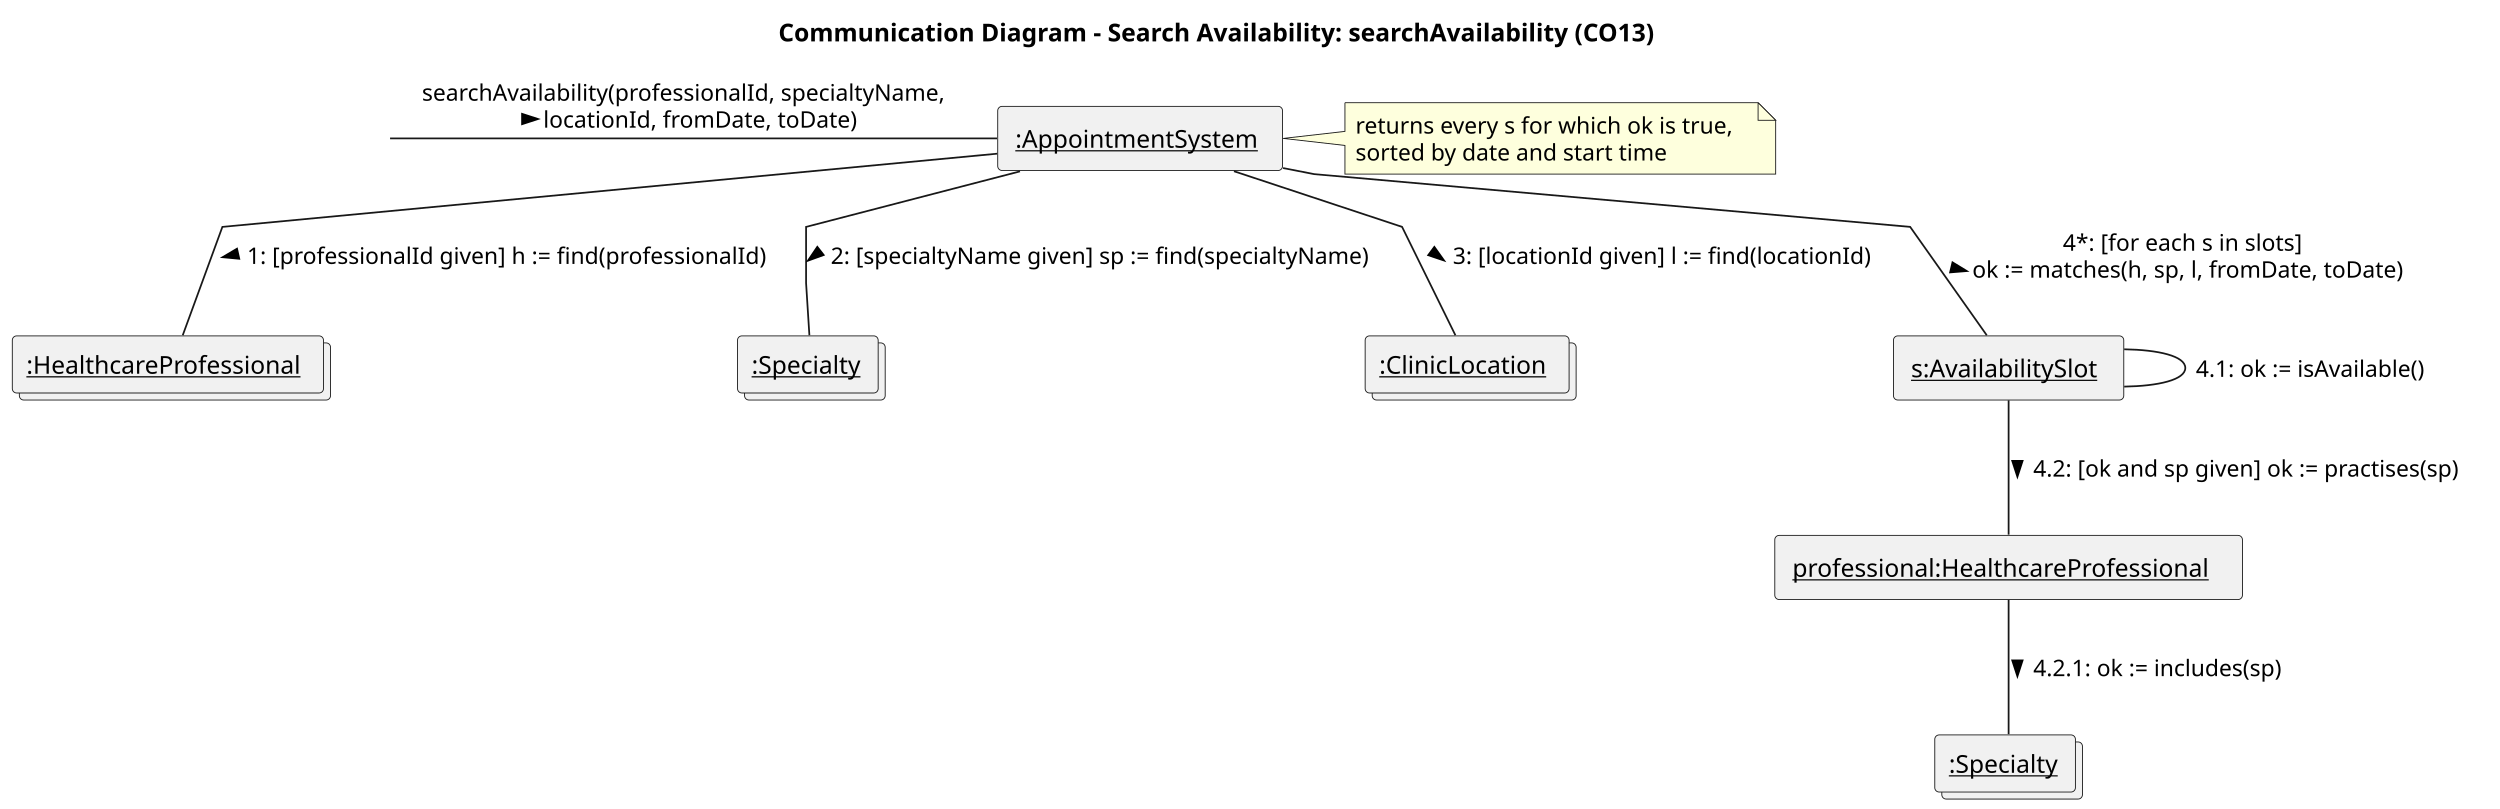
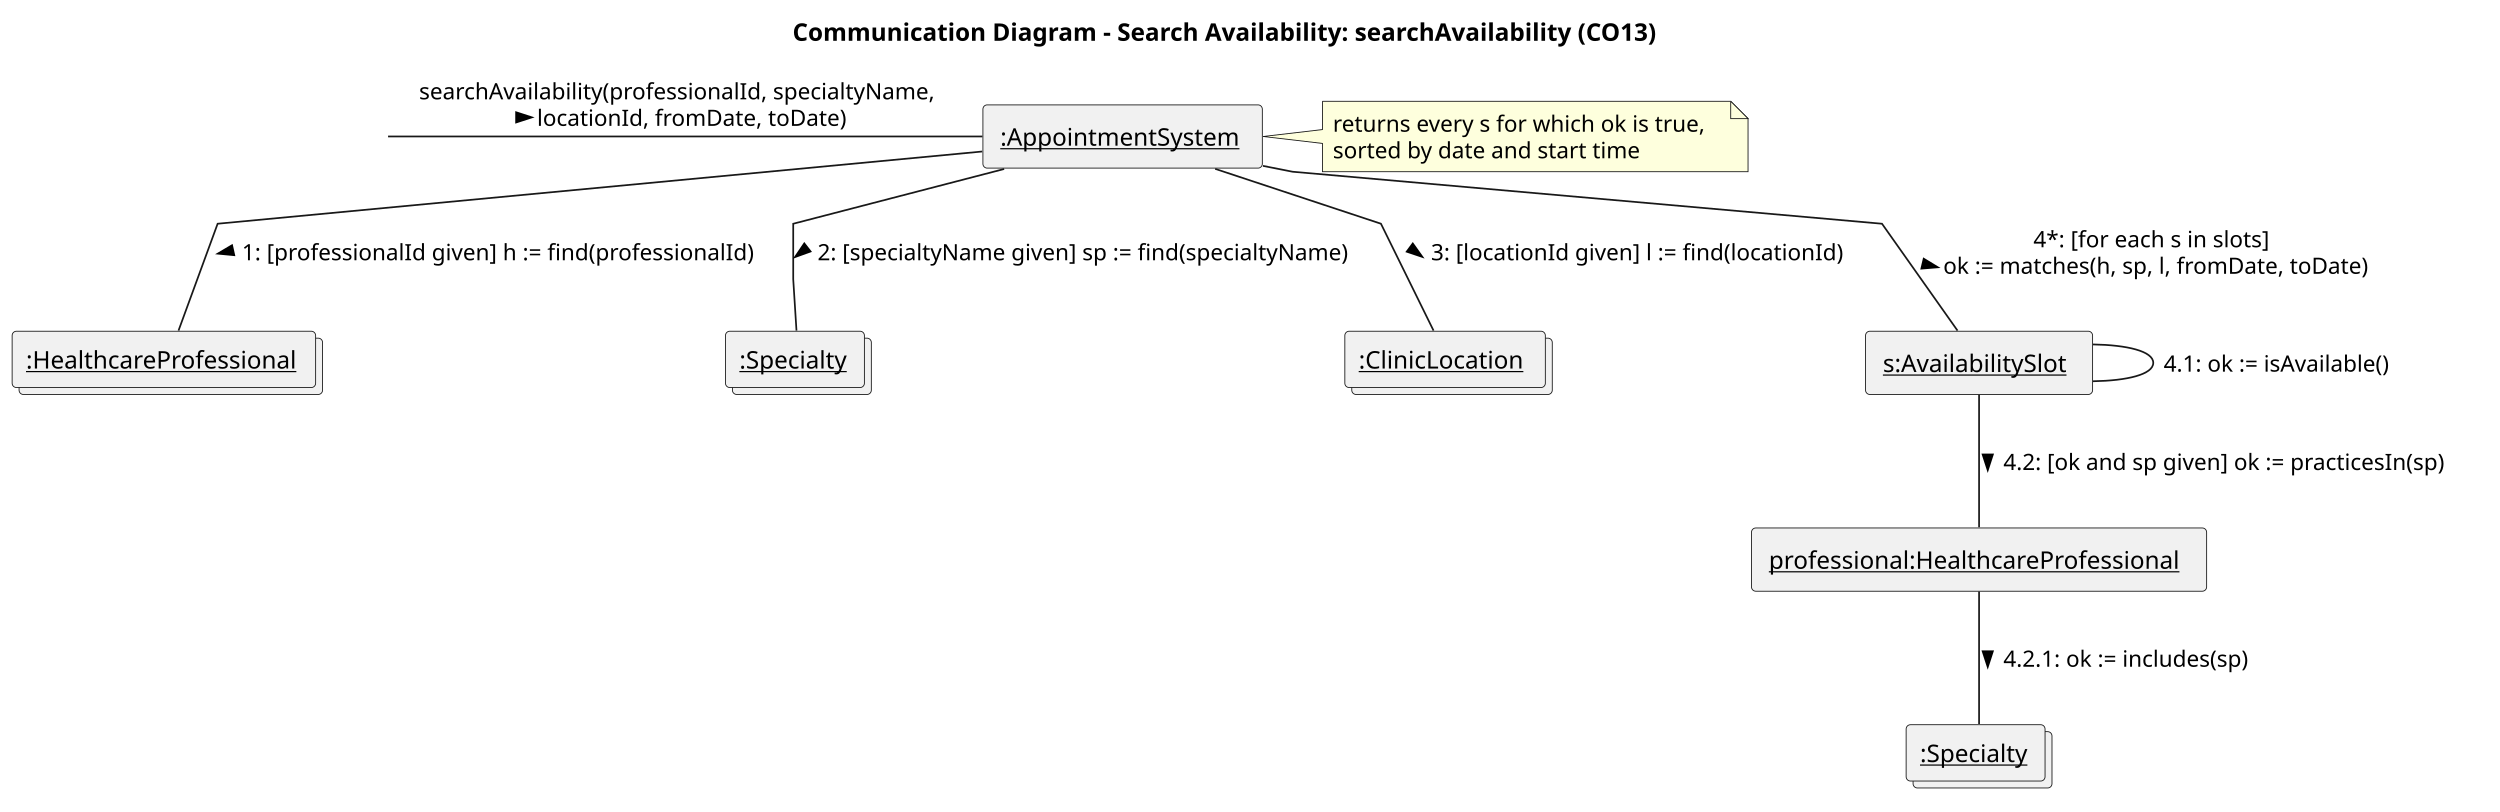
- <svg xmlns="http://www.w3.org/2000/svg" contentStyleType="text/css" height="460px" preserveAspectRatio="none" style="width:1422px;height:460px;background:#FFFFFF;" version="1.1" viewBox="0 0 1422 460" width="1422px" zoomAndPan="magnify">
+ <svg xmlns="http://www.w3.org/2000/svg" version="1.1" data-diagram-type="DESCRIPTION" style="width:1442px;height:468px;background:#FFFFFF;" width="1442px" height="468px" viewBox="0 0 1442 468" zoomAndPan="magnify" preserveAspectRatio="none" contentStyleType="text/css">
  <defs />
-   <g>
-     <text fill="#000000" font-family="sans-serif" font-size="14" font-weight="bold" lengthAdjust="spacing" textLength="523" x="442.75" y="23.535">Communication Diagram - Search Availability: searchAvailability (CO13)</text>
-     <g id="elem_ctrl">
-       <rect fill="#F1F1F1" height="36.488" rx="2.5" ry="2.5" style="stroke:#181818;stroke-width:0.5;" width="162" x="567.5" y="60.49" />
-       <text fill="#000000" font-family="sans-serif" font-size="14" lengthAdjust="spacing" text-decoration="underline" textLength="142" x="577.5" y="84.026">:AppointmentSystem</text>
+   <g font-family="sans-serif" lengthAdjust="spacing">
+     <g class="title" data-source-line="1">
+       <text x="457.143" y="23.535" fill="#000" font-size="14" textLength="521.479" font-weight="700">Communication Diagram - Search Availability: searchAvailability (CO13)</text>
    </g>
-     <g id="elem_professionals">
-       <rect fill="#F1F1F1" height="32.488" rx="2.5" ry="2.5" style="stroke:#181818;stroke-width:0.5;" width="177" x="11" y="195.05" />
-       <rect fill="#F1F1F1" height="32.488" rx="2.5" ry="2.5" style="stroke:#181818;stroke-width:0.5;" width="177" x="7" y="191.05" />
-       <text fill="#000000" font-family="sans-serif" font-size="14" lengthAdjust="spacing" text-decoration="underline" textLength="161" x="15" y="212.586">:HealthcareProfessional</text>
+     <g class="entity" data-qualified-name="ctrl" id="ent0002" data-source-line="5">
+       <rect x="566.94" y="60.49" width="161.176" height="36.488" fill="#F1F1F1" style="stroke:#181818;stroke-width:0.5;" rx="2.5" ry="2.5" />
+       <text x="576.94" y="84.026" fill="#000" font-size="14" textLength="141.176" text-decoration="underline">:AppointmentSystem</text>
    </g>
-     <g id="elem_specialties">
-       <rect fill="#F1F1F1" height="32.488" rx="2.5" ry="2.5" style="stroke:#181818;stroke-width:0.5;" width="80" x="423.5" y="195.05" />
-       <rect fill="#F1F1F1" height="32.488" rx="2.5" ry="2.5" style="stroke:#181818;stroke-width:0.5;" width="80" x="419.5" y="191.05" />
-       <text fill="#000000" font-family="sans-serif" font-size="14" lengthAdjust="spacing" text-decoration="underline" textLength="64" x="427.5" y="212.586">:Specialty</text>
+     <g class="entity" data-qualified-name="professionals" id="ent0003" data-source-line="6">
+       <rect x="11" y="195.05" width="175.052" height="32.488" fill="#F1F1F1" style="stroke:#181818;stroke-width:0.5;" rx="2.5" ry="2.5" />
+       <rect x="7" y="191.05" width="175.052" height="32.488" fill="#F1F1F1" style="stroke:#181818;stroke-width:0.5;" rx="2.5" ry="2.5" />
+       <text x="15" y="212.586" fill="#000" font-size="14" textLength="159.052" text-decoration="underline">:HealthcareProfessional</text>
    </g>
-     <g id="elem_locations">
-       <rect fill="#F1F1F1" height="32.488" rx="2.5" ry="2.5" style="stroke:#181818;stroke-width:0.5;" width="116" x="780.5" y="195.05" />
-       <rect fill="#F1F1F1" height="32.488" rx="2.5" ry="2.5" style="stroke:#181818;stroke-width:0.5;" width="116" x="776.5" y="191.05" />
-       <text fill="#000000" font-family="sans-serif" font-size="14" lengthAdjust="spacing" text-decoration="underline" textLength="100" x="784.5" y="212.586">:ClinicLocation</text>
+     <g class="entity" data-qualified-name="specialties" id="ent0004" data-source-line="7">
+       <rect x="422.46" y="195.05" width="80.128" height="32.488" fill="#F1F1F1" style="stroke:#181818;stroke-width:0.5;" rx="2.5" ry="2.5" />
+       <rect x="418.46" y="191.05" width="80.128" height="32.488" fill="#F1F1F1" style="stroke:#181818;stroke-width:0.5;" rx="2.5" ry="2.5" />
+       <text x="426.46" y="212.586" fill="#000" font-size="14" textLength="64.128" text-decoration="underline">:Specialty</text>
    </g>
-     <g id="elem_s">
-       <rect fill="#F1F1F1" height="36.488" rx="2.5" ry="2.5" style="stroke:#181818;stroke-width:0.5;" width="131" x="1077" y="191.05" />
-       <text fill="#000000" font-family="sans-serif" font-size="14" lengthAdjust="spacing" text-decoration="underline" textLength="111" x="1087" y="214.586">s:AvailabilitySlot</text>
+     <g class="entity" data-qualified-name="locations" id="ent0005" data-source-line="8">
+       <rect x="779.7" y="195.05" width="115.654" height="32.488" fill="#F1F1F1" style="stroke:#181818;stroke-width:0.5;" rx="2.5" ry="2.5" />
+       <rect x="775.7" y="191.05" width="115.654" height="32.488" fill="#F1F1F1" style="stroke:#181818;stroke-width:0.5;" rx="2.5" ry="2.5" />
+       <text x="783.7" y="212.586" fill="#000" font-size="14" textLength="99.654" text-decoration="underline">:ClinicLocation</text>
    </g>
-     <g id="elem_hp">
-       <rect fill="#F1F1F1" height="36.488" rx="2.5" ry="2.5" style="stroke:#181818;stroke-width:0.5;" width="266" x="1009.5" y="304.531" />
-       <text fill="#000000" font-family="sans-serif" font-size="14" lengthAdjust="spacing" text-decoration="underline" textLength="246" x="1019.5" y="328.066">professional:HealthcareProfessional</text>
+     <g class="entity" data-qualified-name="s" id="ent0006" data-source-line="9">
+       <rect x="1076.05" y="191.05" width="130.954" height="36.488" fill="#F1F1F1" style="stroke:#181818;stroke-width:0.5;" rx="2.5" ry="2.5" />
+       <text x="1086.05" y="214.586" fill="#000" font-size="14" textLength="110.954" text-decoration="underline">s:AvailabilitySlot</text>
    </g>
-     <g id="elem_hpSpecialties">
-       <rect fill="#F1F1F1" height="32.488" rx="2.5" ry="2.5" style="stroke:#181818;stroke-width:0.5;" width="80" x="1104.5" y="422.021" />
-       <rect fill="#F1F1F1" height="32.488" rx="2.5" ry="2.5" style="stroke:#181818;stroke-width:0.5;" width="80" x="1100.5" y="418.021" />
-       <text fill="#000000" font-family="sans-serif" font-size="14" lengthAdjust="spacing" text-decoration="underline" textLength="64" x="1108.5" y="439.556">:Specialty</text>
+     <g class="entity" data-qualified-name="hp" id="ent0007" data-source-line="10">
+       <rect x="1010.26" y="304.53" width="262.525" height="36.488" fill="#F1F1F1" style="stroke:#181818;stroke-width:0.5;" rx="2.5" ry="2.5" />
+       <text x="1020.26" y="328.066" fill="#000" font-size="14" textLength="242.525" text-decoration="underline">professional:HealthcareProfessional</text>
    </g>
-     <g id="elem_GMN18">
-       <path d="M765,58.42 L765,74.731 L729.83,78.731 L765,82.731 L765,99.042 A0,0 0 0 0 765,99.042 L1010,99.042 A0,0 0 0 0 1010,99.042 L1010,68.421 L1000,58.42 L765,58.42 A0,0 0 0 0 765,58.42 " fill="#FEFFDD" style="stroke:#181818;stroke-width:0.5;" />
-       <path d="M1000,58.42 L1000,68.421 L1010,68.421 L1000,58.42 " fill="#FEFFDD" style="stroke:#181818;stroke-width:0.5;" />
-       <text fill="#000000" font-family="sans-serif" font-size="13" lengthAdjust="spacing" textLength="224" x="771" y="75.989">returns every s for which ok is true,</text>
-       <text fill="#000000" font-family="sans-serif" font-size="13" lengthAdjust="spacing" textLength="182" x="771" y="91.299">sorted by date and start time</text>
+     <g class="entity" data-qualified-name="hpSpecialties" id="ent0008" data-source-line="11">
+       <rect x="1103.46" y="422.02" width="80.128" height="32.488" fill="#F1F1F1" style="stroke:#181818;stroke-width:0.5;" rx="2.5" ry="2.5" />
+       <rect x="1099.46" y="418.02" width="80.128" height="32.488" fill="#F1F1F1" style="stroke:#181818;stroke-width:0.5;" rx="2.5" ry="2.5" />
+       <text x="1107.46" y="439.556" fill="#000" font-size="14" textLength="64.128" text-decoration="underline">:Specialty</text>
    </g>
-     <g id="link_start_ctrl">
-       <path d="M221.87,78.731 C267.95,78.731 456.7,78.731 567.1,78.731 " fill="none" id="start-ctrl" style="stroke:#181818;stroke-width:1.0;" />
-       <text fill="#000000" font-family="sans-serif" font-size="13" lengthAdjust="spacing" textLength="309" x="240" y="57.299">searchAvailability(professionalId, specialtyName,</text>
-       <polygon fill="#000000" points="306,67.696,296.955,64.757,296.955,70.635,306,67.696" style="stroke:#000000;stroke-width:1.0;" />
-       <text fill="#000000" font-family="sans-serif" font-size="13" lengthAdjust="spacing" textLength="184" x="309" y="72.609">locationId, fromDate, toDate)</text>
+     <g class="entity" data-qualified-name="GMN17" id="ent0018" data-source-line="24">
+       <path d="M762.79,58.42 L762.79,74.73 L728.52,78.73 L762.79,82.73 L762.79,99.042 A0,0 0 0 0 762.79,99.042 L1008.269,99.042 A0,0 0 0 0 1008.269,99.042 L1008.269,68.42 L998.269,58.42 L762.79,58.42 A0,0 0 0 0 762.79,58.42" style="stroke:#181818;stroke-width:0.5;" fill="#FEFFDD" />
+       <path d="M998.269,58.42 L998.269,68.42 L1008.269,68.42 L998.269,58.42" style="stroke:#181818;stroke-width:0.5;" fill="#FEFFDD" />
+       <text x="768.79" y="75.989" fill="#000" font-size="13" textLength="224.479">returns every s for which ok is true,</text>
+       <text x="768.79" y="91.299" fill="#000" font-size="13" textLength="183.504">sorted by date and start time</text>
    </g>
-     <g id="link_ctrl_professionals">
-       <path d="M567.22,87.41 C420.51,101.27 126.5,129.05 126.5,129.05 C126.5,129.05 112.48,167.361 103.94,190.701 " fill="none" id="ctrl-professionals" style="stroke:#181818;stroke-width:1.0;" />
-       <polygon fill="#000000" points="126.62,146.294,136.088,147.194,134.809,141.457,126.62,146.294" style="stroke:#000000;stroke-width:1.0;" />
-       <text fill="#000000" font-family="sans-serif" font-size="13" lengthAdjust="spacing" textLength="309" x="140.5" y="150.119">1: [professionalId given] h := find(professionalId)</text>
+     <g class="link" data-entity-1="ent0001" data-entity-2="ent0002" id="lnk9" data-source-line="13" data-link-type="association">
+       <path d="M223.83,78.73 C269.59,78.73 457.04,78.73 566.68,78.73" style="stroke:#181818;stroke-width:1;" fill="none" id="start-ctrl" />
+       <text x="241.73" y="57.299" fill="#000" font-size="13" textLength="307.004">searchAvailability(professionalId, specialtyName,</text>
+       <polygon points="306.745,67.696,297.7,64.757,297.7,70.635,306.745,67.696" fill="#000" style="stroke:#000;stroke-width:1;stroke-linejoin:miter;stroke-miterlimit:10;" />
+       <text x="309.745" y="72.609" fill="#000" font-size="13" textLength="183.974">locationId, fromDate, toDate)</text>
    </g>
-     <g id="link_ctrl_specialties">
-       <path d="M580.17,97.471 C525.7,111.6 458.5,129.05 458.5,129.05 C458.5,129.05 458.5,161.05 458.5,161.05 C458.5,161.05 459.53,177.27 460.38,190.701 " fill="none" id="ctrl-specialties" style="stroke:#181818;stroke-width:1.0;" />
-       <polygon fill="#000000" points="459.554,148.277,468.497,145.041,464.887,140.402,459.554,148.277" style="stroke:#000000;stroke-width:1.0;" />
-       <text fill="#000000" font-family="sans-serif" font-size="13" lengthAdjust="spacing" textLength="320" x="472.5" y="150.119">2: [specialtyName given] sp := find(specialtyName)</text>
+     <g class="link" data-entity-1="ent0002" data-entity-2="ent0003" id="lnk10" data-source-line="15" data-link-type="association">
+       <path d="M566.54,87.39 C419.92,101.24 125.53,129.05 125.53,129.05 C125.53,129.05 111.51,167.36 102.96,190.7" style="stroke:#181818;stroke-width:1;" fill="none" id="ctrl-professionals" />
+       <polygon points="125.65,146.293,135.117,147.194,133.839,141.457,125.65,146.293" fill="#000" style="stroke:#000;stroke-width:1;stroke-linejoin:miter;stroke-miterlimit:10;" />
+       <text x="139.53" y="150.119" fill="#000" font-size="13" textLength="309.893">1: [professionalId given] h := find(professionalId)</text>
    </g>
-     <g id="link_ctrl_locations">
-       <path d="M701.87,97.4 C744.63,111.55 797.5,129.05 797.5,129.05 C797.5,129.05 816.35,167.361 827.84,190.701 " fill="none" id="ctrl-locations" style="stroke:#181818;stroke-width:1.0;" />
-       <polygon fill="#000000" points="821.378,148.182,815.859,140.436,812.36,145.16,821.378,148.182" style="stroke:#000000;stroke-width:1.0;" />
-       <text fill="#000000" font-family="sans-serif" font-size="13" lengthAdjust="spacing" textLength="251" x="826.36" y="150.119">3: [locationId given] l := find(locationId)</text>
+     <g class="link" data-entity-1="ent0002" data-entity-2="ent0004" id="lnk11" data-source-line="16" data-link-type="association">
+       <path d="M579.2,97.47 C524.73,111.6 457.53,129.05 457.53,129.05 C457.53,129.05 457.53,161.05 457.53,161.05 C457.53,161.05 458.56,177.27 459.41,190.7" style="stroke:#181818;stroke-width:1;" fill="none" id="ctrl-specialties" />
+       <polygon points="458.584,148.277,467.527,145.041,463.917,140.402,458.584,148.277" fill="#000" style="stroke:#000;stroke-width:1;stroke-linejoin:miter;stroke-miterlimit:10;" />
+       <text x="471.53" y="150.119" fill="#000" font-size="13" textLength="320.201">2: [specialtyName given] sp := find(specialtyName)</text>
    </g>
-     <g id="link_ctrl_s">
-       <path d="M729.8,95.591 C740.31,97.641 747.5,99.05 747.5,99.05 C747.5,99.05 1086.5,129.05 1086.5,129.05 C1086.5,129.05 1113.57,167.361 1130.07,190.701 " fill="none" id="ctrl-s" style="stroke:#181818;stroke-width:1.0;" />
-       <text fill="#000000" font-family="sans-serif" font-size="13" lengthAdjust="spacing" textLength="143" x="1173.34" y="142.619">4*: [for each s in slots]</text>
-       <polygon fill="#000000" points="1118.705,154.172,1110.584,149.222,1109.225,154.94,1118.705,154.172" style="stroke:#000000;stroke-width:1.0;" />
-       <text fill="#000000" font-family="sans-serif" font-size="13" lengthAdjust="spacing" textLength="259" x="1121.84" y="157.929">ok := matches(h, sp, l, fromDate, toDate)</text>
+     <g class="link" data-entity-1="ent0002" data-entity-2="ent0005" id="lnk12" data-source-line="17" data-link-type="association">
+       <path d="M700.9,97.4 C743.65,111.55 796.53,129.05 796.53,129.05 C796.53,129.05 815.38,167.36 826.87,190.7" style="stroke:#181818;stroke-width:1;" fill="none" id="ctrl-locations" />
+       <polygon points="820.408,148.182,814.889,140.436,811.39,145.16,820.408,148.182" fill="#000" style="stroke:#000;stroke-width:1;stroke-linejoin:miter;stroke-miterlimit:10;" />
+       <text x="825.39" y="150.119" fill="#000" font-size="13" textLength="251.069">3: [locationId given] l := find(locationId)</text>
    </g>
-     <g id="link_s_s">
-       <path d="M1208.23,198.671 C1227.78,198.99 1243,202.53 1243,209.291 C1243,216.05 1227.78,219.59 1208.23,219.911 " fill="none" id="s-s" style="stroke:#181818;stroke-width:1.0;" />
-       <text fill="#000000" font-family="sans-serif" font-size="13" lengthAdjust="spacing" textLength="142" x="1249" y="214.359">4.1: ok := isAvailable()</text>
+     <g class="link" data-entity-1="ent0002" data-entity-2="ent0006" id="lnk13" data-source-line="18" data-link-type="association">
+       <path d="M728.46,95.68 C738.61,97.68 745.53,99.05 745.53,99.05 C745.53,99.05 1085.53,129.05 1085.53,129.05 C1085.53,129.05 1112.6,167.36 1129.1,190.7" style="stroke:#181818;stroke-width:1;" fill="none" id="ctrl-s" />
+       <text x="1172.847" y="142.619" fill="#000" font-size="13" textLength="143.165">4*: [for each s in slots]</text>
+       <polygon points="1117.725,154.17,1109.602,149.223,1108.246,154.942,1117.725,154.17" fill="#000" style="stroke:#000;stroke-width:1;stroke-linejoin:miter;stroke-miterlimit:10;" />
+       <text x="1120.86" y="157.929" fill="#000" font-size="13" textLength="260.14">ok := matches(h, sp, l, fromDate, toDate)</text>
    </g>
-     <g id="link_s_hp">
-       <path d="M1142.5,227.71 C1142.5,248.53 1142.5,283.18 1142.5,304.111 " fill="none" id="s-hp" style="stroke:#181818;stroke-width:1.0;" />
-       <polygon fill="#000000" points="1147.5,271.186,1150.439,262.141,1144.561,262.141,1147.5,271.186" style="stroke:#000000;stroke-width:1.0;" />
-       <text fill="#000000" font-family="sans-serif" font-size="13" lengthAdjust="spacing" textLength="258" x="1156.5" y="271.099">4.2: [ok and sp given] ok := practises(sp)</text>
+     <g class="link" data-entity-1="ent0006" data-entity-2="ent0006" id="lnk14" data-source-line="19" data-link-type="association">
+       <path d="M1207.24,198.67 C1226.79,198.99 1242,202.53 1242,209.29 C1242,216.05 1226.79,219.59 1207.24,219.91" style="stroke:#181818;stroke-width:1;" fill="none" id="s-s" />
+       <text x="1248" y="214.359" fill="#000" font-size="13" textLength="142.632">4.1: ok := isAvailable()</text>
    </g>
-     <g id="link_hp_hpSpecialties">
-       <path d="M1142.5,341.2 C1142.5,362.021 1142.5,396.671 1142.5,417.601 " fill="none" id="hp-hpSpecialties" style="stroke:#181818;stroke-width:1.0;" />
-       <polygon fill="#000000" points="1147.5,384.676,1150.439,375.631,1144.561,375.631,1147.5,384.676" style="stroke:#000000;stroke-width:1.0;" />
-       <text fill="#000000" font-family="sans-serif" font-size="13" lengthAdjust="spacing" textLength="154" x="1156.5" y="384.589">4.2.1: ok := includes(sp)</text>
+     <g class="link" data-entity-1="ent0006" data-entity-2="ent0007" id="lnk15" data-source-line="20" data-link-type="association">
+       <path d="M1141.53,227.71 C1141.53,248.53 1141.53,283.18 1141.53,304.11" style="stroke:#181818;stroke-width:1;" fill="none" id="s-hp" />
+       <polygon points="1146.53,271.186,1149.469,262.141,1143.591,262.141,1146.53,271.186" fill="#000" style="stroke:#000;stroke-width:1;stroke-linejoin:miter;stroke-miterlimit:10;" />
+       <text x="1155.53" y="271.099" fill="#000" font-size="13" textLength="271.235">4.2: [ok and sp given] ok := practicesIn(sp)</text>
+     </g>
+     <g class="link" data-entity-1="ent0007" data-entity-2="ent0008" id="lnk16" data-source-line="21" data-link-type="association">
+       <path d="M1141.53,341.2 C1141.53,362.02 1141.53,396.67 1141.53,417.6" style="stroke:#181818;stroke-width:1;" fill="none" id="hp-hpSpecialties" />
+       <polygon points="1146.53,384.676,1149.469,375.631,1143.591,375.631,1146.53,384.676" fill="#000" style="stroke:#000;stroke-width:1;stroke-linejoin:miter;stroke-miterlimit:10;" />
+       <text x="1155.53" y="384.589" fill="#000" font-size="13" textLength="154.997">4.2.1: ok := includes(sp)</text>
    </g>
  </g>
</svg>
